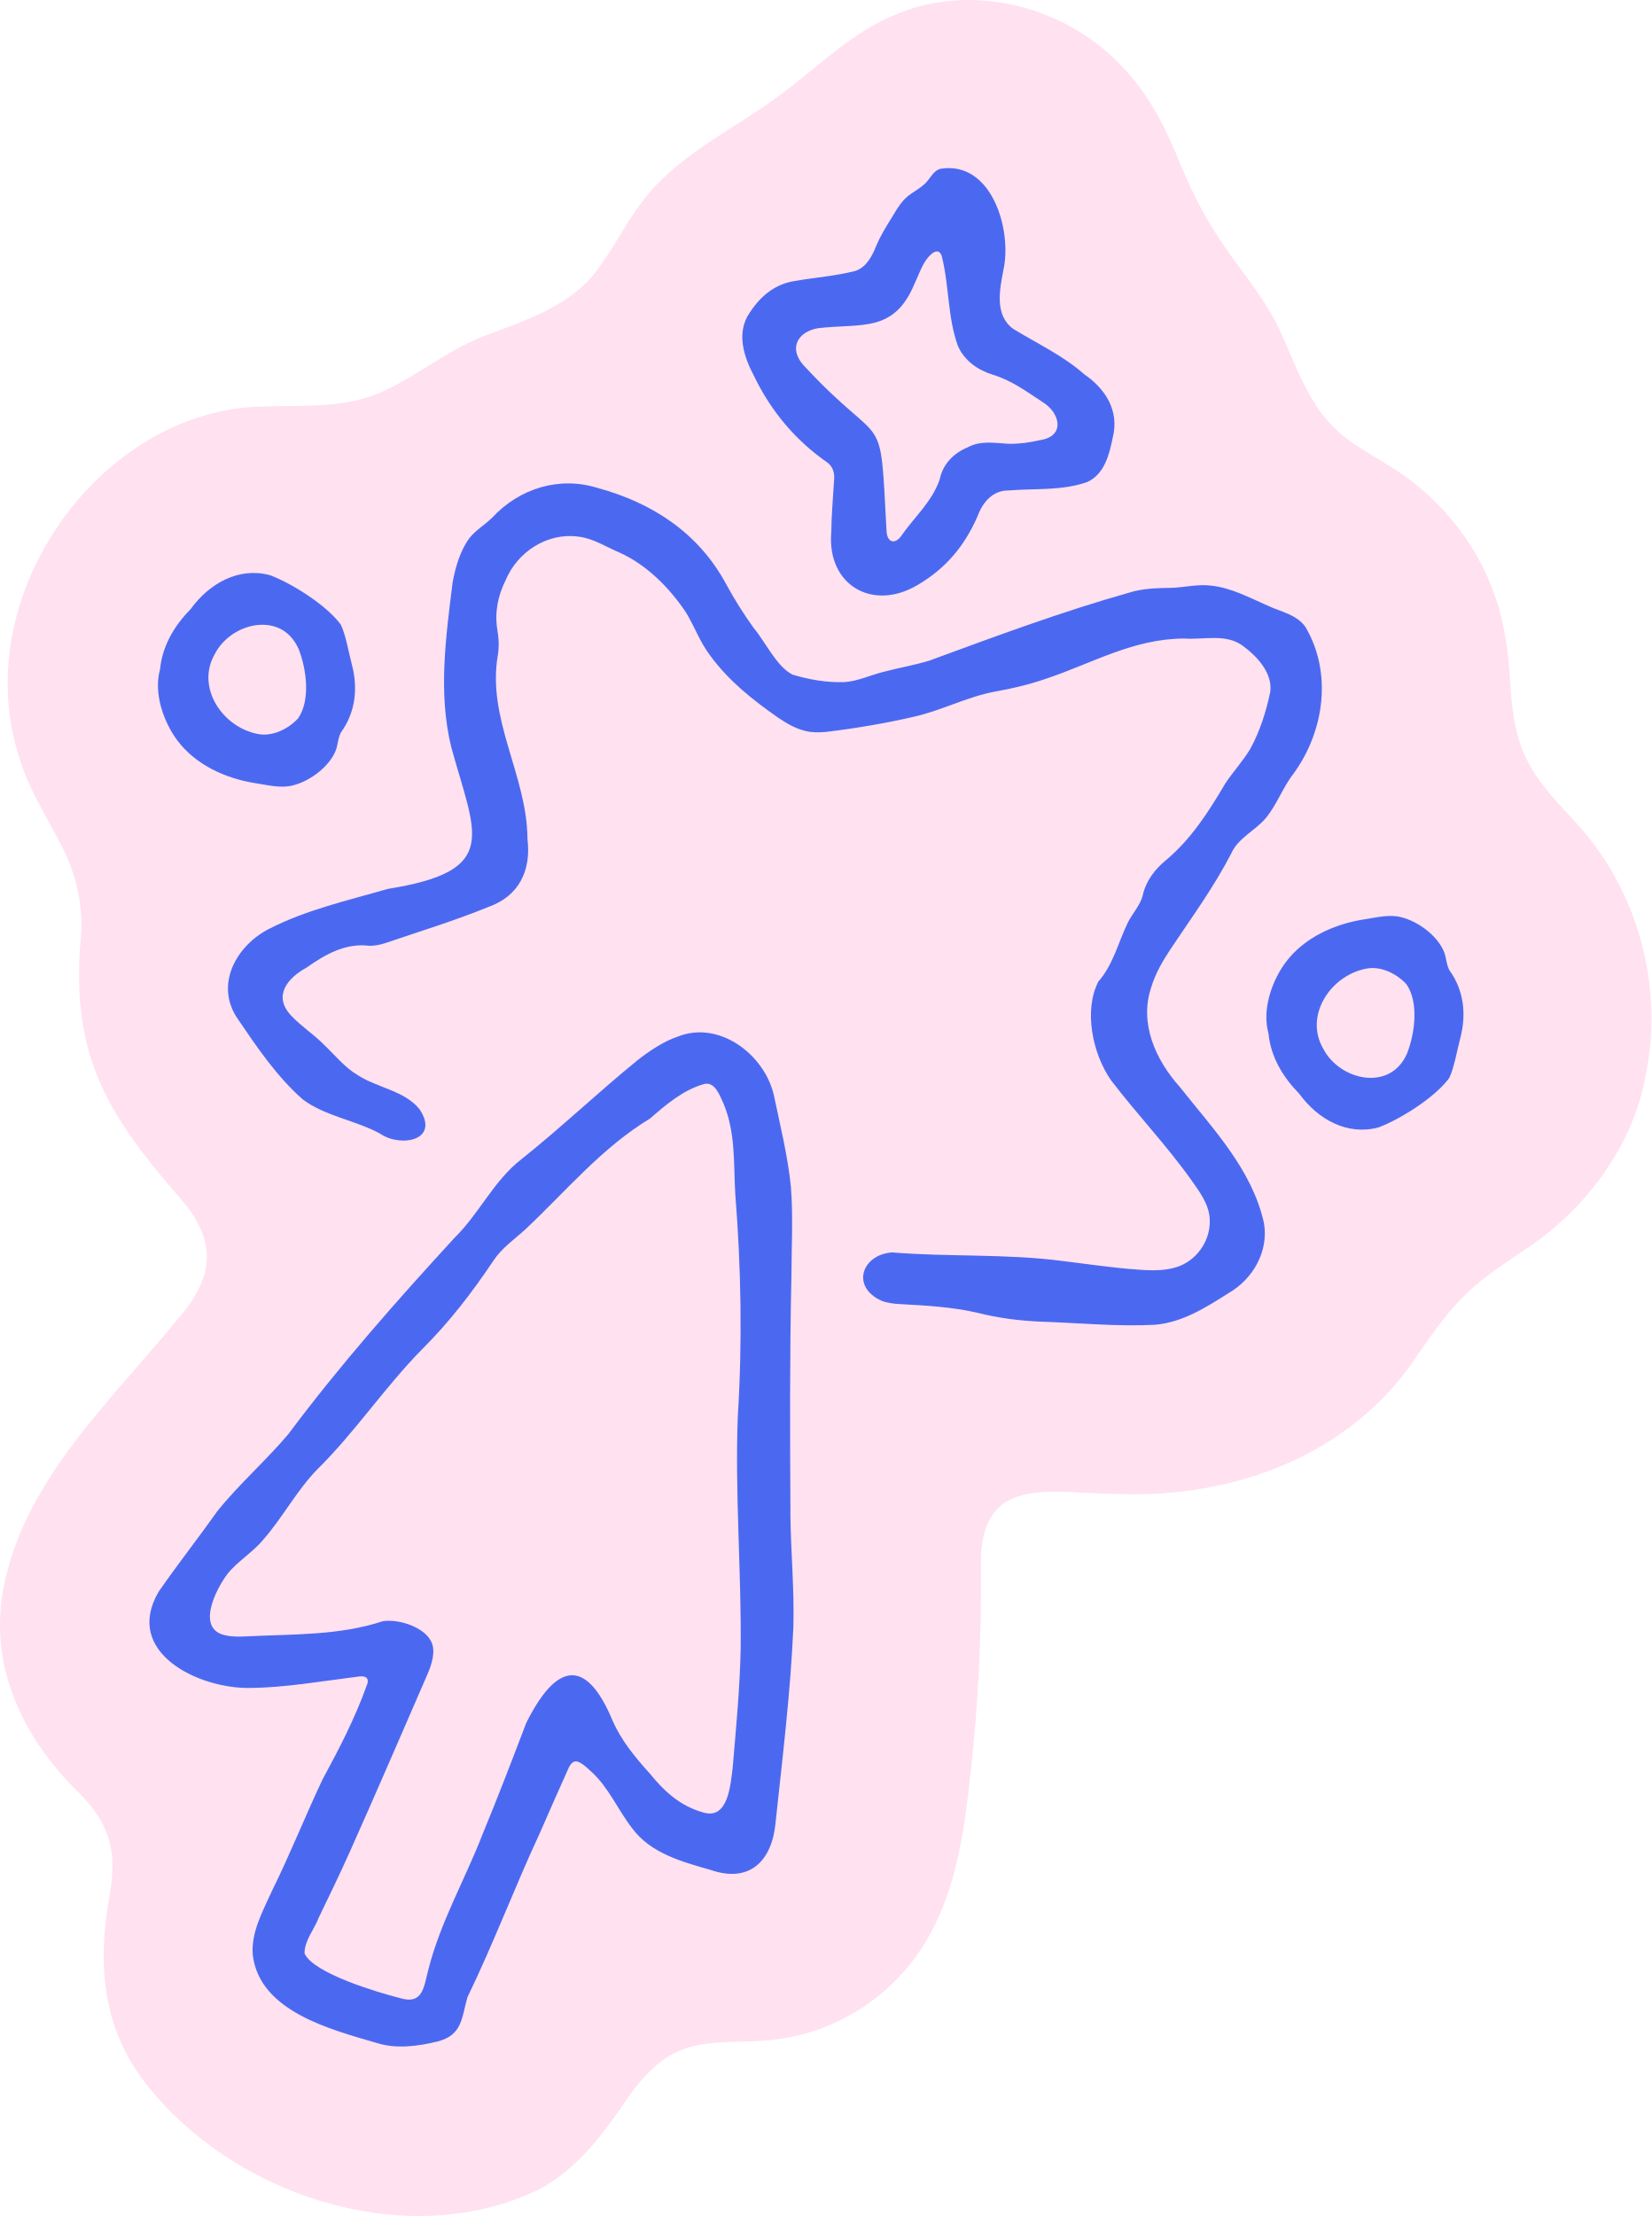
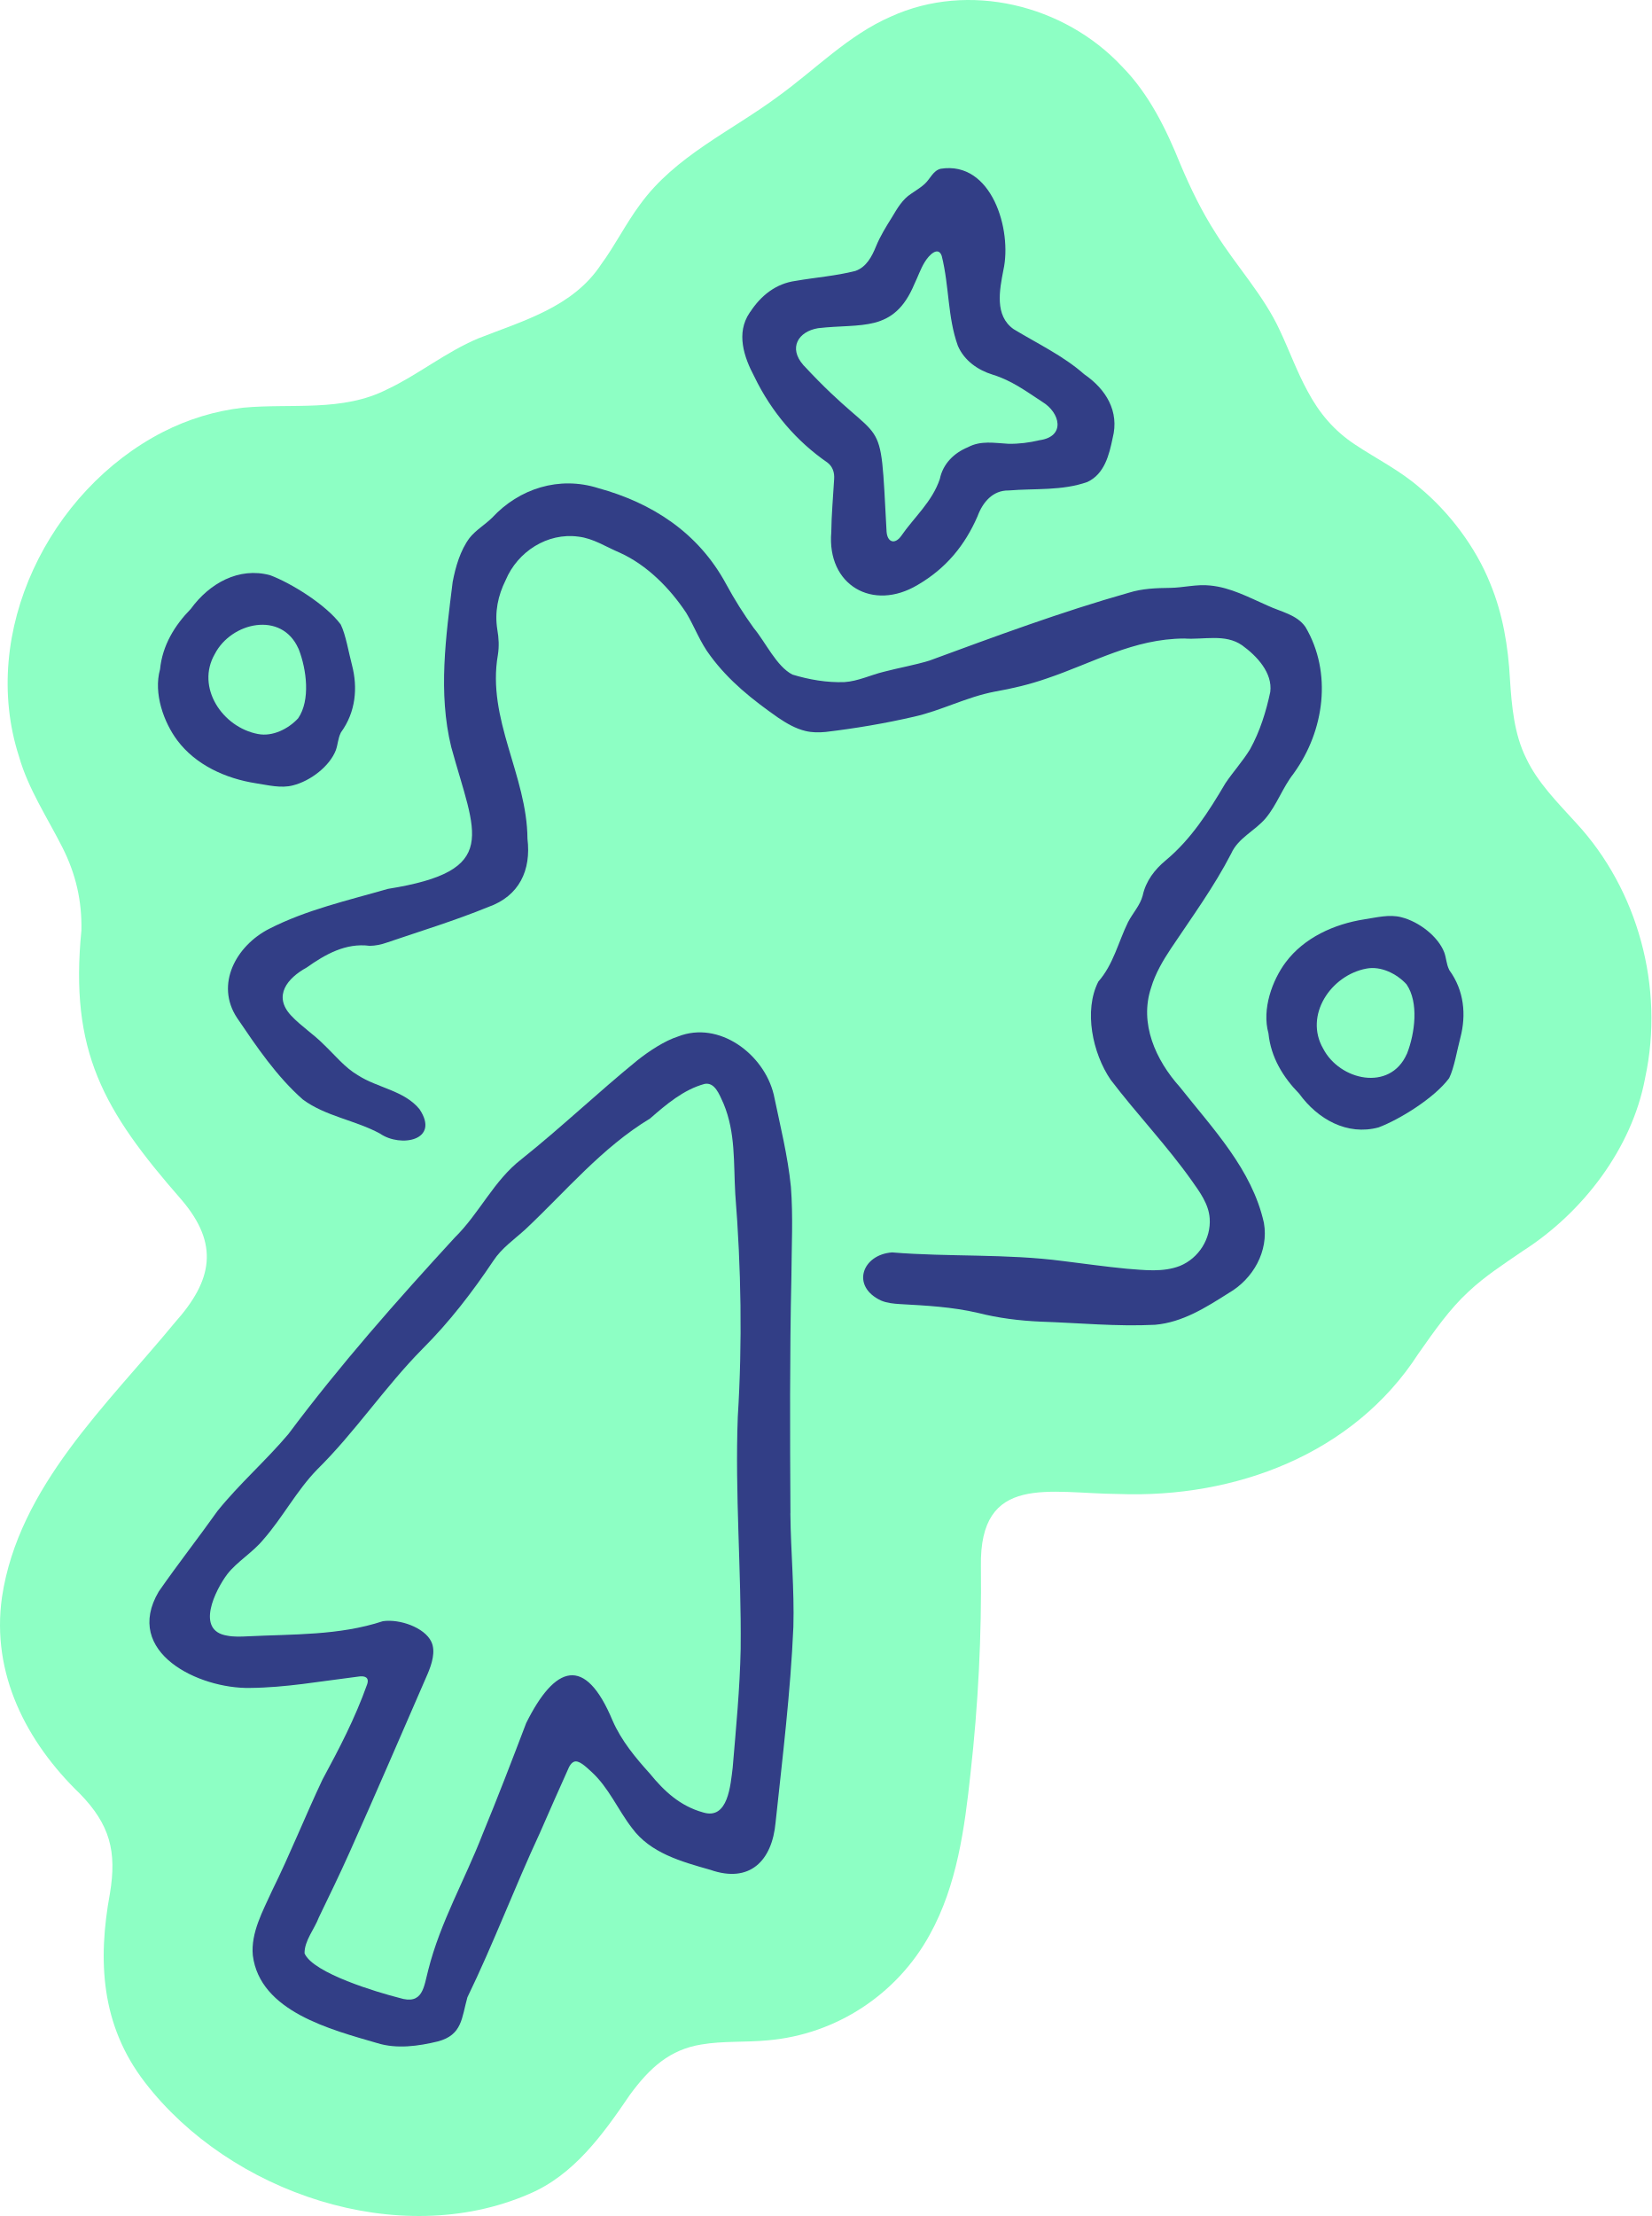
<svg xmlns="http://www.w3.org/2000/svg" width="100%" viewBox="0 0 120 161" fill="none" class="horizontal-words__sticker-svg" style="translate: none; rotate: none; scale: none; transform: translate(0%, -0.0404%) translate3d(0px, 0px, 0px) rotate(-0.0035deg) scale(0.9997, 0.9997);">
-   <path d="M119.534 78.364C118.581 83.426 115.029 88.084 110.676 90.874C109.291 91.826 107.917 92.704 106.703 93.848C105.338 95.106 104.259 96.651 103.057 98.362C98.348 105.655 89.749 108.862 81.283 108.544C76.256 108.511 71.155 106.999 71.277 113.818C71.335 118.814 71.081 123.864 70.525 128.812C70.096 132.815 69.544 136.978 67.566 140.549C65.199 144.88 60.773 147.813 55.782 148.238C54.188 148.393 52.524 148.271 50.963 148.54C48.682 148.908 47.219 150.219 45.772 152.193C43.806 155.085 41.697 158.027 38.435 159.404C28.989 163.497 16.714 159.334 10.53 151.29C7.317 147.123 7.096 142.412 7.988 137.567C8.498 134.511 7.988 132.562 5.805 130.319C1.922 126.569 -0.649 121.601 0.144 116.04C1.354 107.988 7.791 102.068 12.717 96.075C15.455 93.01 15.946 90.392 13.183 87.16C7.493 80.66 5.049 76.374 5.915 67.603C5.96 65.446 5.511 63.505 4.542 61.581C3.45 59.42 2.049 57.316 1.378 54.954C-1.532 45.925 3.585 35.622 11.834 31.389C13.665 30.454 15.643 29.849 17.667 29.62C21.186 29.289 24.897 29.955 28.159 28.272C30.297 27.279 32.41 25.567 34.748 24.587C38.014 23.304 41.644 22.307 43.675 19.215C44.684 17.85 45.473 16.249 46.499 14.872C49.054 11.326 53.17 9.516 56.579 6.975C59.264 5.034 61.651 2.546 64.733 1.206C70.374 -1.368 77.327 0.336 81.52 4.822C83.487 6.815 84.737 9.369 85.775 11.943C86.507 13.675 87.325 15.366 88.342 16.947C89.818 19.313 91.833 21.462 93.006 24.023C93.685 25.465 94.249 27.022 95.009 28.411C95.867 30.025 96.938 31.287 98.447 32.288C99.992 33.318 101.749 34.192 103.172 35.442C105.297 37.203 107.23 39.744 108.285 42.392C109.201 44.594 109.593 46.975 109.72 49.341C109.846 51.314 110.03 53.341 110.893 55.081C111.727 56.858 113.194 58.321 114.522 59.783C119.039 64.657 120.948 71.766 119.55 78.278L119.534 78.356V78.364Z" fill="#FFE1F0" />
-   <path d="M57.437 109.937C57.405 104.213 57.38 98.481 57.507 92.766C57.519 90.58 57.638 88.39 57.47 86.216C57.245 83.974 56.685 81.747 56.223 79.524C55.512 76.571 52.242 74.132 49.271 75.304C48.302 75.615 47.174 76.354 46.311 77.04C43.45 79.369 40.773 81.923 37.883 84.227C35.876 85.779 34.838 88.153 33.048 89.91C28.821 94.51 24.693 99.184 20.953 104.193C19.322 106.125 17.401 107.796 15.811 109.769C14.405 111.747 12.917 113.642 11.535 115.632C8.915 120.065 14.466 122.708 18.165 122.634C20.765 122.61 23.18 122.165 26.013 121.813C26.504 121.727 26.863 121.862 26.671 122.393C25.792 124.857 24.66 127.022 23.43 129.298C22.167 131.97 21.071 134.736 19.767 137.371C19.105 138.837 18.218 140.41 18.37 142.061C18.881 146.146 24.047 147.458 27.423 148.442C28.837 148.879 30.411 148.659 31.817 148.316C33.599 147.846 33.542 146.604 33.963 145.113C35.856 141.215 37.392 137.121 39.224 133.183C39.931 131.577 40.622 129.984 41.349 128.383C41.447 128.199 41.558 128.06 41.697 128.003C42.052 127.839 42.584 128.37 42.976 128.726C44.235 129.87 44.897 131.488 45.927 132.819C47.26 134.629 49.483 135.246 51.621 135.851C54.462 136.844 56.105 135.222 56.358 132.399C56.861 127.684 57.445 122.945 57.65 118.202C57.727 115.497 57.462 112.703 57.433 110.006V109.929L57.437 109.937ZM53.82 119.803C53.763 122.679 53.481 125.572 53.239 128.44C53.08 129.682 52.913 132.239 51.094 131.68C49.418 131.214 48.265 130.139 47.227 128.865C46.172 127.696 45.154 126.475 44.513 125.008C42.514 120.216 40.327 120.98 38.234 125.188C37.205 127.892 36.166 130.601 35.063 133.269C33.783 136.57 31.997 139.646 31.122 143.115C30.791 144.353 30.746 145.701 29.013 145.153C27.493 144.769 22.747 143.368 22.13 141.918C22.114 141.003 22.854 140.149 23.168 139.307C23.928 137.738 24.677 136.194 25.384 134.617C27.313 130.307 29.173 125.98 31.065 121.633C31.372 120.918 31.682 119.967 31.335 119.264C30.836 118.238 29.038 117.609 27.824 117.785C24.631 118.835 21.292 118.72 18.006 118.884C17.503 118.908 16.996 118.933 16.506 118.835C14.172 118.467 15.655 115.513 16.518 114.365C17.241 113.442 18.361 112.797 19.126 111.865C20.544 110.251 21.541 108.315 23.041 106.77C25.817 104.033 27.967 100.765 30.701 97.999C32.663 96.042 34.327 93.873 35.856 91.589C36.461 90.67 37.384 90.04 38.185 89.309C41.137 86.531 43.74 83.377 47.235 81.265C48.4 80.248 49.671 79.161 51.204 78.748C51.94 78.618 52.258 79.484 52.573 80.174C53.46 82.299 53.297 84.472 53.428 86.748C53.857 92.128 53.947 97.537 53.611 102.938C53.399 108.511 53.877 114.161 53.82 119.721V119.799V119.803Z" fill="#4B69F0" />
-   <path d="M93.983 56.225C93.202 57.218 92.781 58.484 91.964 59.453C91.187 60.372 89.973 60.87 89.462 62.018C88.212 64.441 86.605 66.639 85.093 68.902C84.513 69.772 83.944 70.741 83.65 71.742C82.767 74.356 83.981 77.024 85.735 78.977C88.134 82.013 90.975 84.958 91.841 88.843C92.205 90.903 91.056 92.921 89.278 93.946C87.611 95.004 85.923 96.075 83.932 96.25C81.148 96.389 78.406 96.115 75.622 96.022C74.077 95.956 72.553 95.764 71.052 95.384C69.168 94.947 67.292 94.853 65.4 94.747C64.934 94.718 64.455 94.673 64.022 94.49C61.811 93.456 62.645 91.148 64.823 90.992C68.956 91.332 73.117 91.074 77.257 91.621C78.794 91.809 80.327 92.03 81.868 92.177C83.159 92.275 84.504 92.451 85.739 91.973C87.116 91.409 88.007 89.979 87.901 88.517C87.832 87.479 87.173 86.592 86.597 85.779C84.774 83.206 82.616 80.958 80.703 78.446C79.387 76.517 78.737 73.417 79.812 71.313C80.903 70.075 81.259 68.445 81.966 67.002C82.313 66.332 82.841 65.789 83.033 65.066C83.258 64.02 83.899 63.174 84.713 62.504C86.556 60.968 87.827 58.97 89.041 56.911C89.609 56.066 90.308 55.302 90.84 54.427C91.555 53.132 92.001 51.698 92.303 50.273C92.483 48.883 91.326 47.654 90.255 46.882C89.025 46.024 87.468 46.493 86.062 46.391C82.371 46.399 79.424 48.164 76.056 49.296C74.825 49.725 73.57 50.023 72.287 50.248C70.219 50.644 68.437 51.612 66.438 52.066C64.325 52.556 62.158 52.92 60.008 53.177C59.51 53.226 59.011 53.226 58.529 53.108C57.822 52.944 57.151 52.552 56.546 52.144C54.67 50.832 52.966 49.476 51.629 47.662C50.869 46.673 50.468 45.521 49.863 44.524C48.686 42.747 47.018 41.051 45.04 40.157C44.043 39.74 43.111 39.111 42.024 38.988C39.771 38.682 37.613 40.083 36.747 42.142C36.183 43.278 35.933 44.463 36.138 45.746C36.244 46.359 36.277 46.959 36.178 47.58C35.361 52.25 38.3 56.335 38.328 60.94C38.606 63.232 37.732 65.099 35.484 65.895C33.06 66.884 30.55 67.652 28.061 68.498C27.673 68.629 27.28 68.714 26.863 68.718C25.126 68.49 23.638 69.335 22.277 70.299C20.904 71.051 19.804 72.346 21.157 73.788C21.885 74.565 22.792 75.137 23.536 75.897C24.329 76.644 25.052 77.567 26.013 78.123C27.436 79.042 29.369 79.226 30.481 80.583C32.005 82.862 29.107 83.397 27.615 82.36C25.821 81.383 23.651 81.106 22.003 79.88C20.099 78.205 18.635 76.031 17.225 73.952C15.611 71.509 17.176 68.702 19.547 67.489C22.253 66.1 25.277 65.421 28.188 64.58C36.416 63.264 34.535 60.65 32.79 54.28C31.821 50.334 32.402 46.252 32.892 42.285C33.101 41.182 33.448 39.985 34.118 39.086C34.568 38.514 35.226 38.139 35.758 37.616C37.732 35.487 40.638 34.568 43.467 35.463C47.366 36.533 50.734 38.678 52.765 42.437C53.366 43.548 54.032 44.606 54.772 45.631C55.643 46.677 56.424 48.414 57.58 49.01C58.79 49.378 60.074 49.602 61.357 49.557C62.342 49.496 63.278 49.035 64.21 48.81C65.306 48.52 66.446 48.328 67.529 47.997C72.32 46.236 77.11 44.455 82.031 43.062C83.012 42.755 84.034 42.722 85.052 42.71C85.976 42.698 86.973 42.432 87.93 42.539C89.409 42.678 90.738 43.397 92.087 43.989C93.076 44.455 94.224 44.643 94.858 45.55C96.816 48.859 96.243 53.087 94.024 56.164L93.979 56.229L93.983 56.225Z" fill="#4B69F0" />
-   <path d="M54.519 22.659C55.283 21.49 56.366 20.6 57.83 20.404C59.264 20.154 60.74 20.048 62.154 19.685C62.951 19.411 63.356 18.639 63.654 17.903C63.965 17.143 64.382 16.477 64.815 15.783C65.203 15.133 65.579 14.48 66.209 14.075C66.532 13.846 66.883 13.646 67.178 13.377C67.615 12.98 67.791 12.4 68.355 12.261C72.07 11.673 73.558 16.714 72.912 19.615C72.63 21.074 72.258 22.928 73.652 23.913C75.389 24.967 77.253 25.841 78.782 27.19C80.364 28.276 81.353 29.882 80.85 31.827C80.597 33.06 80.253 34.437 79.015 35.017C77.167 35.671 75.222 35.475 73.292 35.634C72.136 35.614 71.404 36.496 71.032 37.51C70.121 39.601 68.768 41.28 66.679 42.498C63.421 44.447 60.074 42.514 60.405 38.662C60.417 37.416 60.535 36.145 60.613 34.801C60.646 34.335 60.507 33.898 60.127 33.608C57.899 32.072 56.068 29.959 54.817 27.369C54.053 25.939 53.472 24.195 54.47 22.724L54.511 22.655L54.519 22.659ZM58.414 26.564C64.415 33.044 63.912 29.216 64.423 38.633C64.48 39.377 64.999 39.593 65.473 38.956C66.405 37.595 67.738 36.464 68.293 34.797C68.518 33.702 69.311 32.913 70.333 32.492C71.277 31.99 72.234 32.186 73.28 32.243C74.036 32.256 74.784 32.162 75.52 31.986C77.462 31.724 77.041 29.972 75.724 29.187C74.584 28.44 73.509 27.643 72.148 27.226C71.048 26.887 70.067 26.201 69.602 25.122C68.849 23.031 68.984 20.816 68.433 18.602C68.183 17.85 67.501 18.52 67.178 19.068C66.883 19.558 66.72 20.06 66.438 20.649C64.95 24.203 62.596 23.476 59.444 23.844C57.989 24.089 57.286 25.282 58.365 26.511L58.418 26.577L58.414 26.564Z" fill="#4B69F0" />
-   <path d="M24.746 53.275C24.558 53.663 24.55 54.1 24.403 54.505C23.961 55.657 22.576 56.74 21.28 57.062C20.417 57.287 19.502 57.046 18.59 56.907C16.399 56.564 14.221 55.579 12.88 53.786C11.915 52.495 11.135 50.387 11.63 48.626C11.801 46.886 12.692 45.435 13.865 44.238C15.206 42.388 17.352 41.174 19.628 41.791C21.129 42.351 23.683 43.919 24.758 45.37C25.126 46.113 25.335 47.404 25.576 48.316C26.009 49.974 25.85 51.731 24.779 53.206L24.746 53.275ZM21.68 47.114C20.458 44.373 16.804 45.198 15.607 47.519C14.217 49.933 16.158 52.842 18.746 53.328C19.817 53.537 20.969 52.944 21.664 52.188C22.572 50.869 22.273 48.634 21.713 47.184L21.684 47.114H21.68Z" fill="#4B69F0" />
-   <path d="M105.289 70.426C105.101 70.038 105.093 69.601 104.946 69.196C104.504 68.044 103.118 66.962 101.823 66.639C100.96 66.414 100.045 66.655 99.133 66.794C96.942 67.137 94.764 68.122 93.423 69.915C92.458 71.206 91.678 73.314 92.172 75.075C92.344 76.816 93.235 78.266 94.408 79.463C95.749 81.314 97.895 82.527 100.171 81.91C101.672 81.35 104.226 79.782 105.301 78.331C105.669 77.588 105.877 76.297 106.119 75.386C106.552 73.727 106.392 71.97 105.322 70.495L105.289 70.426ZM102.219 76.587C100.997 79.328 97.343 78.503 96.145 76.182C94.756 73.768 96.697 70.859 99.284 70.373C100.355 70.165 101.508 70.757 102.203 71.513C103.11 72.832 102.812 75.067 102.252 76.517L102.223 76.587H102.219Z" fill="#4B69F0" />
+   <path d="M119.534 78.364C118.581 83.426 115.029 88.084 110.676 90.874C109.291 91.826 107.917 92.704 106.703 93.848C105.338 95.106 104.259 96.651 103.057 98.362C98.348 105.655 89.749 108.862 81.283 108.544C76.256 108.511 71.155 106.999 71.277 113.818C71.335 118.814 71.081 123.864 70.525 128.812C70.096 132.815 69.544 136.978 67.566 140.549C65.199 144.88 60.773 147.813 55.782 148.238C54.188 148.393 52.524 148.271 50.963 148.54C48.682 148.908 47.219 150.219 45.772 152.193C43.806 155.085 41.697 158.027 38.435 159.404C28.989 163.497 16.714 159.334 10.53 151.29C7.317 147.123 7.096 142.412 7.988 137.567C8.498 134.511 7.988 132.562 5.805 130.319C1.922 126.569 -0.649 121.601 0.144 116.04C1.354 107.988 7.791 102.068 12.717 96.075C15.455 93.01 15.946 90.392 13.183 87.16C7.493 80.66 5.049 76.374 5.915 67.603C5.96 65.446 5.511 63.505 4.542 61.581C3.45 59.42 2.049 57.316 1.378 54.954C-1.532 45.925 3.585 35.622 11.834 31.389C13.665 30.454 15.643 29.849 17.667 29.62C21.186 29.289 24.897 29.955 28.159 28.272C30.297 27.279 32.41 25.567 34.748 24.587C38.014 23.304 41.644 22.307 43.675 19.215C44.684 17.85 45.473 16.249 46.499 14.872C49.054 11.326 53.17 9.516 56.579 6.975C59.264 5.034 61.651 2.546 64.733 1.206C70.374 -1.368 77.327 0.336 81.52 4.822C83.487 6.815 84.737 9.369 85.775 11.943C86.507 13.675 87.325 15.366 88.342 16.947C89.818 19.313 91.833 21.462 93.006 24.023C93.685 25.465 94.249 27.022 95.009 28.411C95.867 30.025 96.938 31.287 98.447 32.288C99.992 33.318 101.749 34.192 103.172 35.442C105.297 37.203 107.23 39.744 108.285 42.392C109.201 44.594 109.593 46.975 109.72 49.341C109.846 51.314 110.03 53.341 110.893 55.081C111.727 56.858 113.194 58.321 114.522 59.783C119.039 64.657 120.948 71.766 119.55 78.278L119.534 78.356V78.364Z" fill="#8dffc4" />
+   <path d="M57.437 109.937C57.405 104.213 57.38 98.481 57.507 92.766C57.519 90.58 57.638 88.39 57.47 86.216C57.245 83.974 56.685 81.747 56.223 79.524C55.512 76.571 52.242 74.132 49.271 75.304C48.302 75.615 47.174 76.354 46.311 77.04C43.45 79.369 40.773 81.923 37.883 84.227C35.876 85.779 34.838 88.153 33.048 89.91C28.821 94.51 24.693 99.184 20.953 104.193C19.322 106.125 17.401 107.796 15.811 109.769C14.405 111.747 12.917 113.642 11.535 115.632C8.915 120.065 14.466 122.708 18.165 122.634C20.765 122.61 23.18 122.165 26.013 121.813C26.504 121.727 26.863 121.862 26.671 122.393C25.792 124.857 24.66 127.022 23.43 129.298C22.167 131.97 21.071 134.736 19.767 137.371C19.105 138.837 18.218 140.41 18.37 142.061C18.881 146.146 24.047 147.458 27.423 148.442C28.837 148.879 30.411 148.659 31.817 148.316C33.599 147.846 33.542 146.604 33.963 145.113C35.856 141.215 37.392 137.121 39.224 133.183C39.931 131.577 40.622 129.984 41.349 128.383C41.447 128.199 41.558 128.06 41.697 128.003C42.052 127.839 42.584 128.37 42.976 128.726C44.235 129.87 44.897 131.488 45.927 132.819C47.26 134.629 49.483 135.246 51.621 135.851C54.462 136.844 56.105 135.222 56.358 132.399C56.861 127.684 57.445 122.945 57.65 118.202C57.727 115.497 57.462 112.703 57.433 110.006V109.929L57.437 109.937ZM53.82 119.803C53.763 122.679 53.481 125.572 53.239 128.44C53.08 129.682 52.913 132.239 51.094 131.68C49.418 131.214 48.265 130.139 47.227 128.865C46.172 127.696 45.154 126.475 44.513 125.008C42.514 120.216 40.327 120.98 38.234 125.188C37.205 127.892 36.166 130.601 35.063 133.269C33.783 136.57 31.997 139.646 31.122 143.115C30.791 144.353 30.746 145.701 29.013 145.153C27.493 144.769 22.747 143.368 22.13 141.918C22.114 141.003 22.854 140.149 23.168 139.307C23.928 137.738 24.677 136.194 25.384 134.617C27.313 130.307 29.173 125.98 31.065 121.633C31.372 120.918 31.682 119.967 31.335 119.264C30.836 118.238 29.038 117.609 27.824 117.785C24.631 118.835 21.292 118.72 18.006 118.884C17.503 118.908 16.996 118.933 16.506 118.835C14.172 118.467 15.655 115.513 16.518 114.365C17.241 113.442 18.361 112.797 19.126 111.865C20.544 110.251 21.541 108.315 23.041 106.77C25.817 104.033 27.967 100.765 30.701 97.999C32.663 96.042 34.327 93.873 35.856 91.589C36.461 90.67 37.384 90.04 38.185 89.309C41.137 86.531 43.74 83.377 47.235 81.265C48.4 80.248 49.671 79.161 51.204 78.748C51.94 78.618 52.258 79.484 52.573 80.174C53.46 82.299 53.297 84.472 53.428 86.748C53.857 92.128 53.947 97.537 53.611 102.938C53.399 108.511 53.877 114.161 53.82 119.721V119.799V119.803Z" fill="#323e86" />
+   <path d="M93.983 56.225C93.202 57.218 92.781 58.484 91.964 59.453C91.187 60.372 89.973 60.87 89.462 62.018C88.212 64.441 86.605 66.639 85.093 68.902C84.513 69.772 83.944 70.741 83.65 71.742C82.767 74.356 83.981 77.024 85.735 78.977C88.134 82.013 90.975 84.958 91.841 88.843C92.205 90.903 91.056 92.921 89.278 93.946C87.611 95.004 85.923 96.075 83.932 96.25C81.148 96.389 78.406 96.115 75.622 96.022C74.077 95.956 72.553 95.764 71.052 95.384C69.168 94.947 67.292 94.853 65.4 94.747C64.934 94.718 64.455 94.673 64.022 94.49C61.811 93.456 62.645 91.148 64.823 90.992C68.956 91.332 73.117 91.074 77.257 91.621C78.794 91.809 80.327 92.03 81.868 92.177C83.159 92.275 84.504 92.451 85.739 91.973C87.116 91.409 88.007 89.979 87.901 88.517C87.832 87.479 87.173 86.592 86.597 85.779C84.774 83.206 82.616 80.958 80.703 78.446C79.387 76.517 78.737 73.417 79.812 71.313C80.903 70.075 81.259 68.445 81.966 67.002C82.313 66.332 82.841 65.789 83.033 65.066C83.258 64.02 83.899 63.174 84.713 62.504C86.556 60.968 87.827 58.97 89.041 56.911C89.609 56.066 90.308 55.302 90.84 54.427C91.555 53.132 92.001 51.698 92.303 50.273C92.483 48.883 91.326 47.654 90.255 46.882C89.025 46.024 87.468 46.493 86.062 46.391C82.371 46.399 79.424 48.164 76.056 49.296C74.825 49.725 73.57 50.023 72.287 50.248C70.219 50.644 68.437 51.612 66.438 52.066C64.325 52.556 62.158 52.92 60.008 53.177C59.51 53.226 59.011 53.226 58.529 53.108C57.822 52.944 57.151 52.552 56.546 52.144C54.67 50.832 52.966 49.476 51.629 47.662C50.869 46.673 50.468 45.521 49.863 44.524C48.686 42.747 47.018 41.051 45.04 40.157C44.043 39.74 43.111 39.111 42.024 38.988C39.771 38.682 37.613 40.083 36.747 42.142C36.183 43.278 35.933 44.463 36.138 45.746C36.244 46.359 36.277 46.959 36.178 47.58C35.361 52.25 38.3 56.335 38.328 60.94C38.606 63.232 37.732 65.099 35.484 65.895C33.06 66.884 30.55 67.652 28.061 68.498C27.673 68.629 27.28 68.714 26.863 68.718C25.126 68.49 23.638 69.335 22.277 70.299C20.904 71.051 19.804 72.346 21.157 73.788C21.885 74.565 22.792 75.137 23.536 75.897C24.329 76.644 25.052 77.567 26.013 78.123C27.436 79.042 29.369 79.226 30.481 80.583C32.005 82.862 29.107 83.397 27.615 82.36C25.821 81.383 23.651 81.106 22.003 79.88C20.099 78.205 18.635 76.031 17.225 73.952C15.611 71.509 17.176 68.702 19.547 67.489C22.253 66.1 25.277 65.421 28.188 64.58C36.416 63.264 34.535 60.65 32.79 54.28C31.821 50.334 32.402 46.252 32.892 42.285C33.101 41.182 33.448 39.985 34.118 39.086C34.568 38.514 35.226 38.139 35.758 37.616C37.732 35.487 40.638 34.568 43.467 35.463C47.366 36.533 50.734 38.678 52.765 42.437C53.366 43.548 54.032 44.606 54.772 45.631C55.643 46.677 56.424 48.414 57.58 49.01C58.79 49.378 60.074 49.602 61.357 49.557C62.342 49.496 63.278 49.035 64.21 48.81C65.306 48.52 66.446 48.328 67.529 47.997C72.32 46.236 77.11 44.455 82.031 43.062C83.012 42.755 84.034 42.722 85.052 42.71C85.976 42.698 86.973 42.432 87.93 42.539C89.409 42.678 90.738 43.397 92.087 43.989C93.076 44.455 94.224 44.643 94.858 45.55C96.816 48.859 96.243 53.087 94.024 56.164L93.979 56.229L93.983 56.225Z" fill="#323e86" />
+   <path d="M54.519 22.659C55.283 21.49 56.366 20.6 57.83 20.404C59.264 20.154 60.74 20.048 62.154 19.685C62.951 19.411 63.356 18.639 63.654 17.903C63.965 17.143 64.382 16.477 64.815 15.783C65.203 15.133 65.579 14.48 66.209 14.075C66.532 13.846 66.883 13.646 67.178 13.377C67.615 12.98 67.791 12.4 68.355 12.261C72.07 11.673 73.558 16.714 72.912 19.615C72.63 21.074 72.258 22.928 73.652 23.913C75.389 24.967 77.253 25.841 78.782 27.19C80.364 28.276 81.353 29.882 80.85 31.827C80.597 33.06 80.253 34.437 79.015 35.017C77.167 35.671 75.222 35.475 73.292 35.634C72.136 35.614 71.404 36.496 71.032 37.51C70.121 39.601 68.768 41.28 66.679 42.498C63.421 44.447 60.074 42.514 60.405 38.662C60.417 37.416 60.535 36.145 60.613 34.801C60.646 34.335 60.507 33.898 60.127 33.608C57.899 32.072 56.068 29.959 54.817 27.369C54.053 25.939 53.472 24.195 54.47 22.724L54.511 22.655L54.519 22.659ZM58.414 26.564C64.415 33.044 63.912 29.216 64.423 38.633C64.48 39.377 64.999 39.593 65.473 38.956C66.405 37.595 67.738 36.464 68.293 34.797C68.518 33.702 69.311 32.913 70.333 32.492C71.277 31.99 72.234 32.186 73.28 32.243C74.036 32.256 74.784 32.162 75.52 31.986C77.462 31.724 77.041 29.972 75.724 29.187C74.584 28.44 73.509 27.643 72.148 27.226C71.048 26.887 70.067 26.201 69.602 25.122C68.849 23.031 68.984 20.816 68.433 18.602C68.183 17.85 67.501 18.52 67.178 19.068C66.883 19.558 66.72 20.06 66.438 20.649C64.95 24.203 62.596 23.476 59.444 23.844C57.989 24.089 57.286 25.282 58.365 26.511L58.418 26.577L58.414 26.564Z" fill="#323e86" />
+   <path d="M24.746 53.275C24.558 53.663 24.55 54.1 24.403 54.505C23.961 55.657 22.576 56.74 21.28 57.062C20.417 57.287 19.502 57.046 18.59 56.907C16.399 56.564 14.221 55.579 12.88 53.786C11.915 52.495 11.135 50.387 11.63 48.626C11.801 46.886 12.692 45.435 13.865 44.238C15.206 42.388 17.352 41.174 19.628 41.791C21.129 42.351 23.683 43.919 24.758 45.37C25.126 46.113 25.335 47.404 25.576 48.316C26.009 49.974 25.85 51.731 24.779 53.206L24.746 53.275ZM21.68 47.114C20.458 44.373 16.804 45.198 15.607 47.519C14.217 49.933 16.158 52.842 18.746 53.328C19.817 53.537 20.969 52.944 21.664 52.188C22.572 50.869 22.273 48.634 21.713 47.184L21.684 47.114H21.68Z" fill="#323e86" />
+   <path d="M105.289 70.426C105.101 70.038 105.093 69.601 104.946 69.196C104.504 68.044 103.118 66.962 101.823 66.639C100.96 66.414 100.045 66.655 99.133 66.794C96.942 67.137 94.764 68.122 93.423 69.915C92.458 71.206 91.678 73.314 92.172 75.075C92.344 76.816 93.235 78.266 94.408 79.463C95.749 81.314 97.895 82.527 100.171 81.91C101.672 81.35 104.226 79.782 105.301 78.331C105.669 77.588 105.877 76.297 106.119 75.386C106.552 73.727 106.392 71.97 105.322 70.495L105.289 70.426ZM102.219 76.587C100.997 79.328 97.343 78.503 96.145 76.182C94.756 73.768 96.697 70.859 99.284 70.373C100.355 70.165 101.508 70.757 102.203 71.513C103.11 72.832 102.812 75.067 102.252 76.517L102.223 76.587H102.219Z" fill="#323e86" />
</svg>
